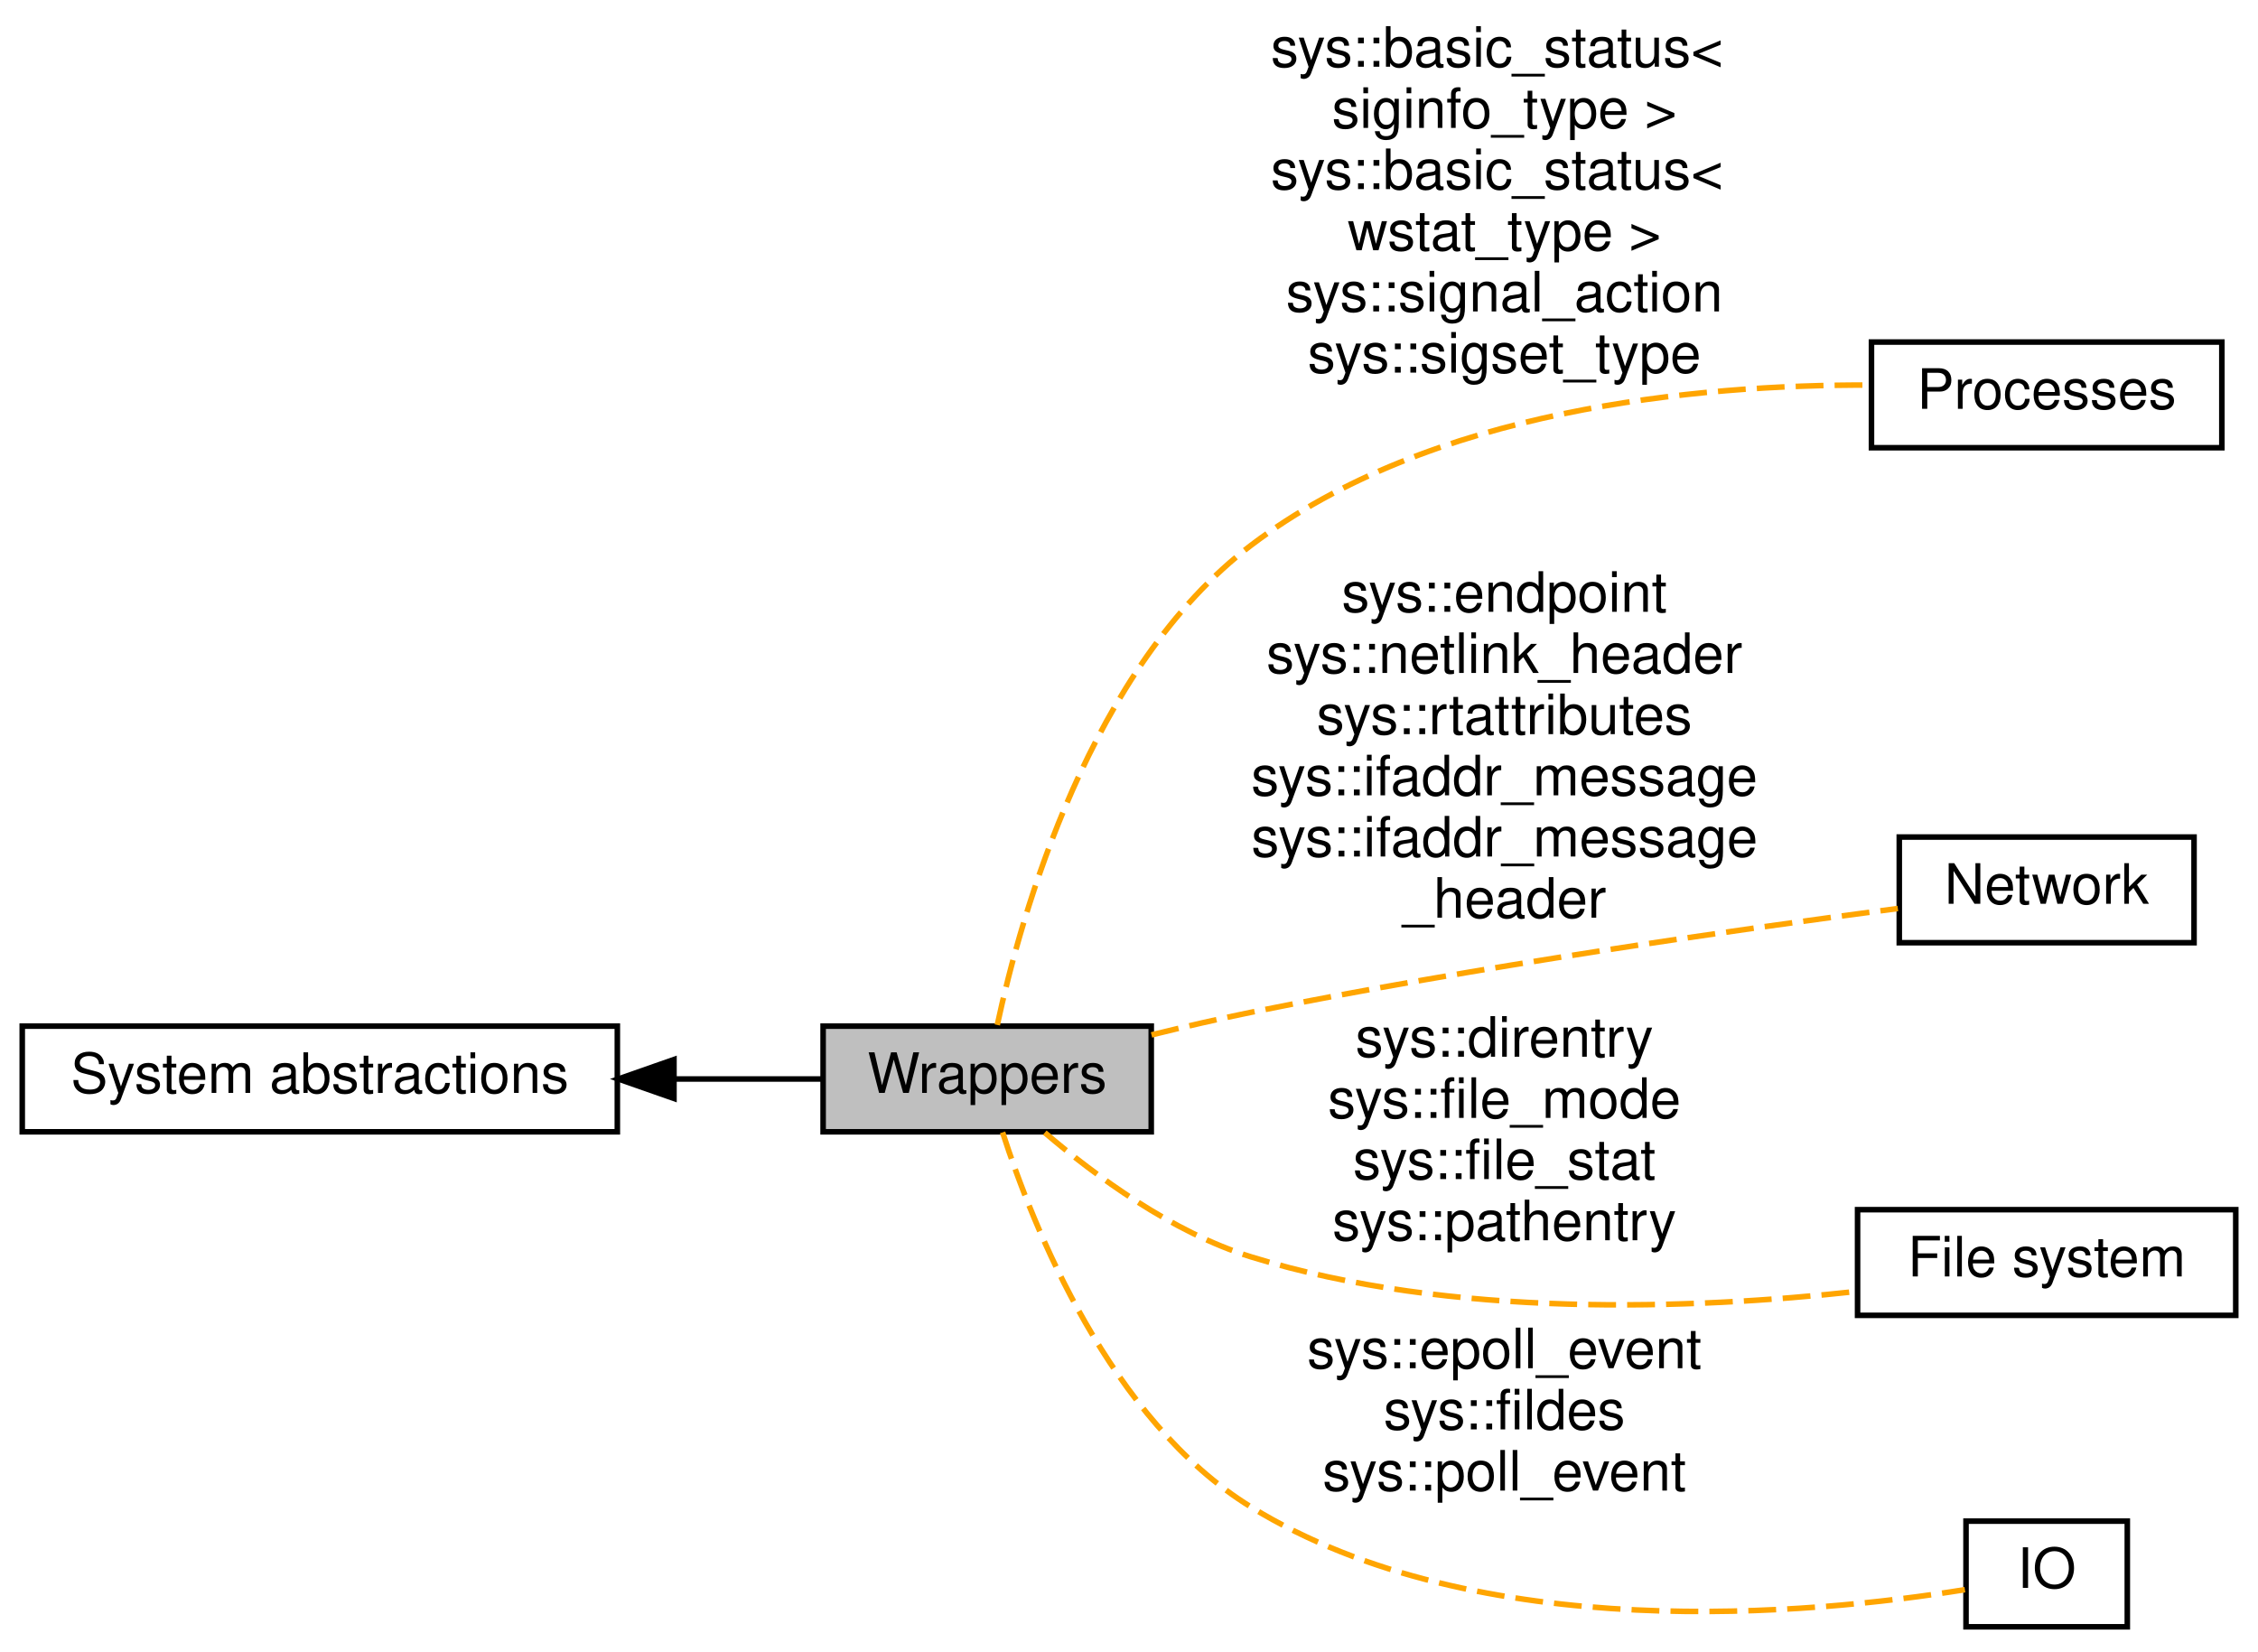
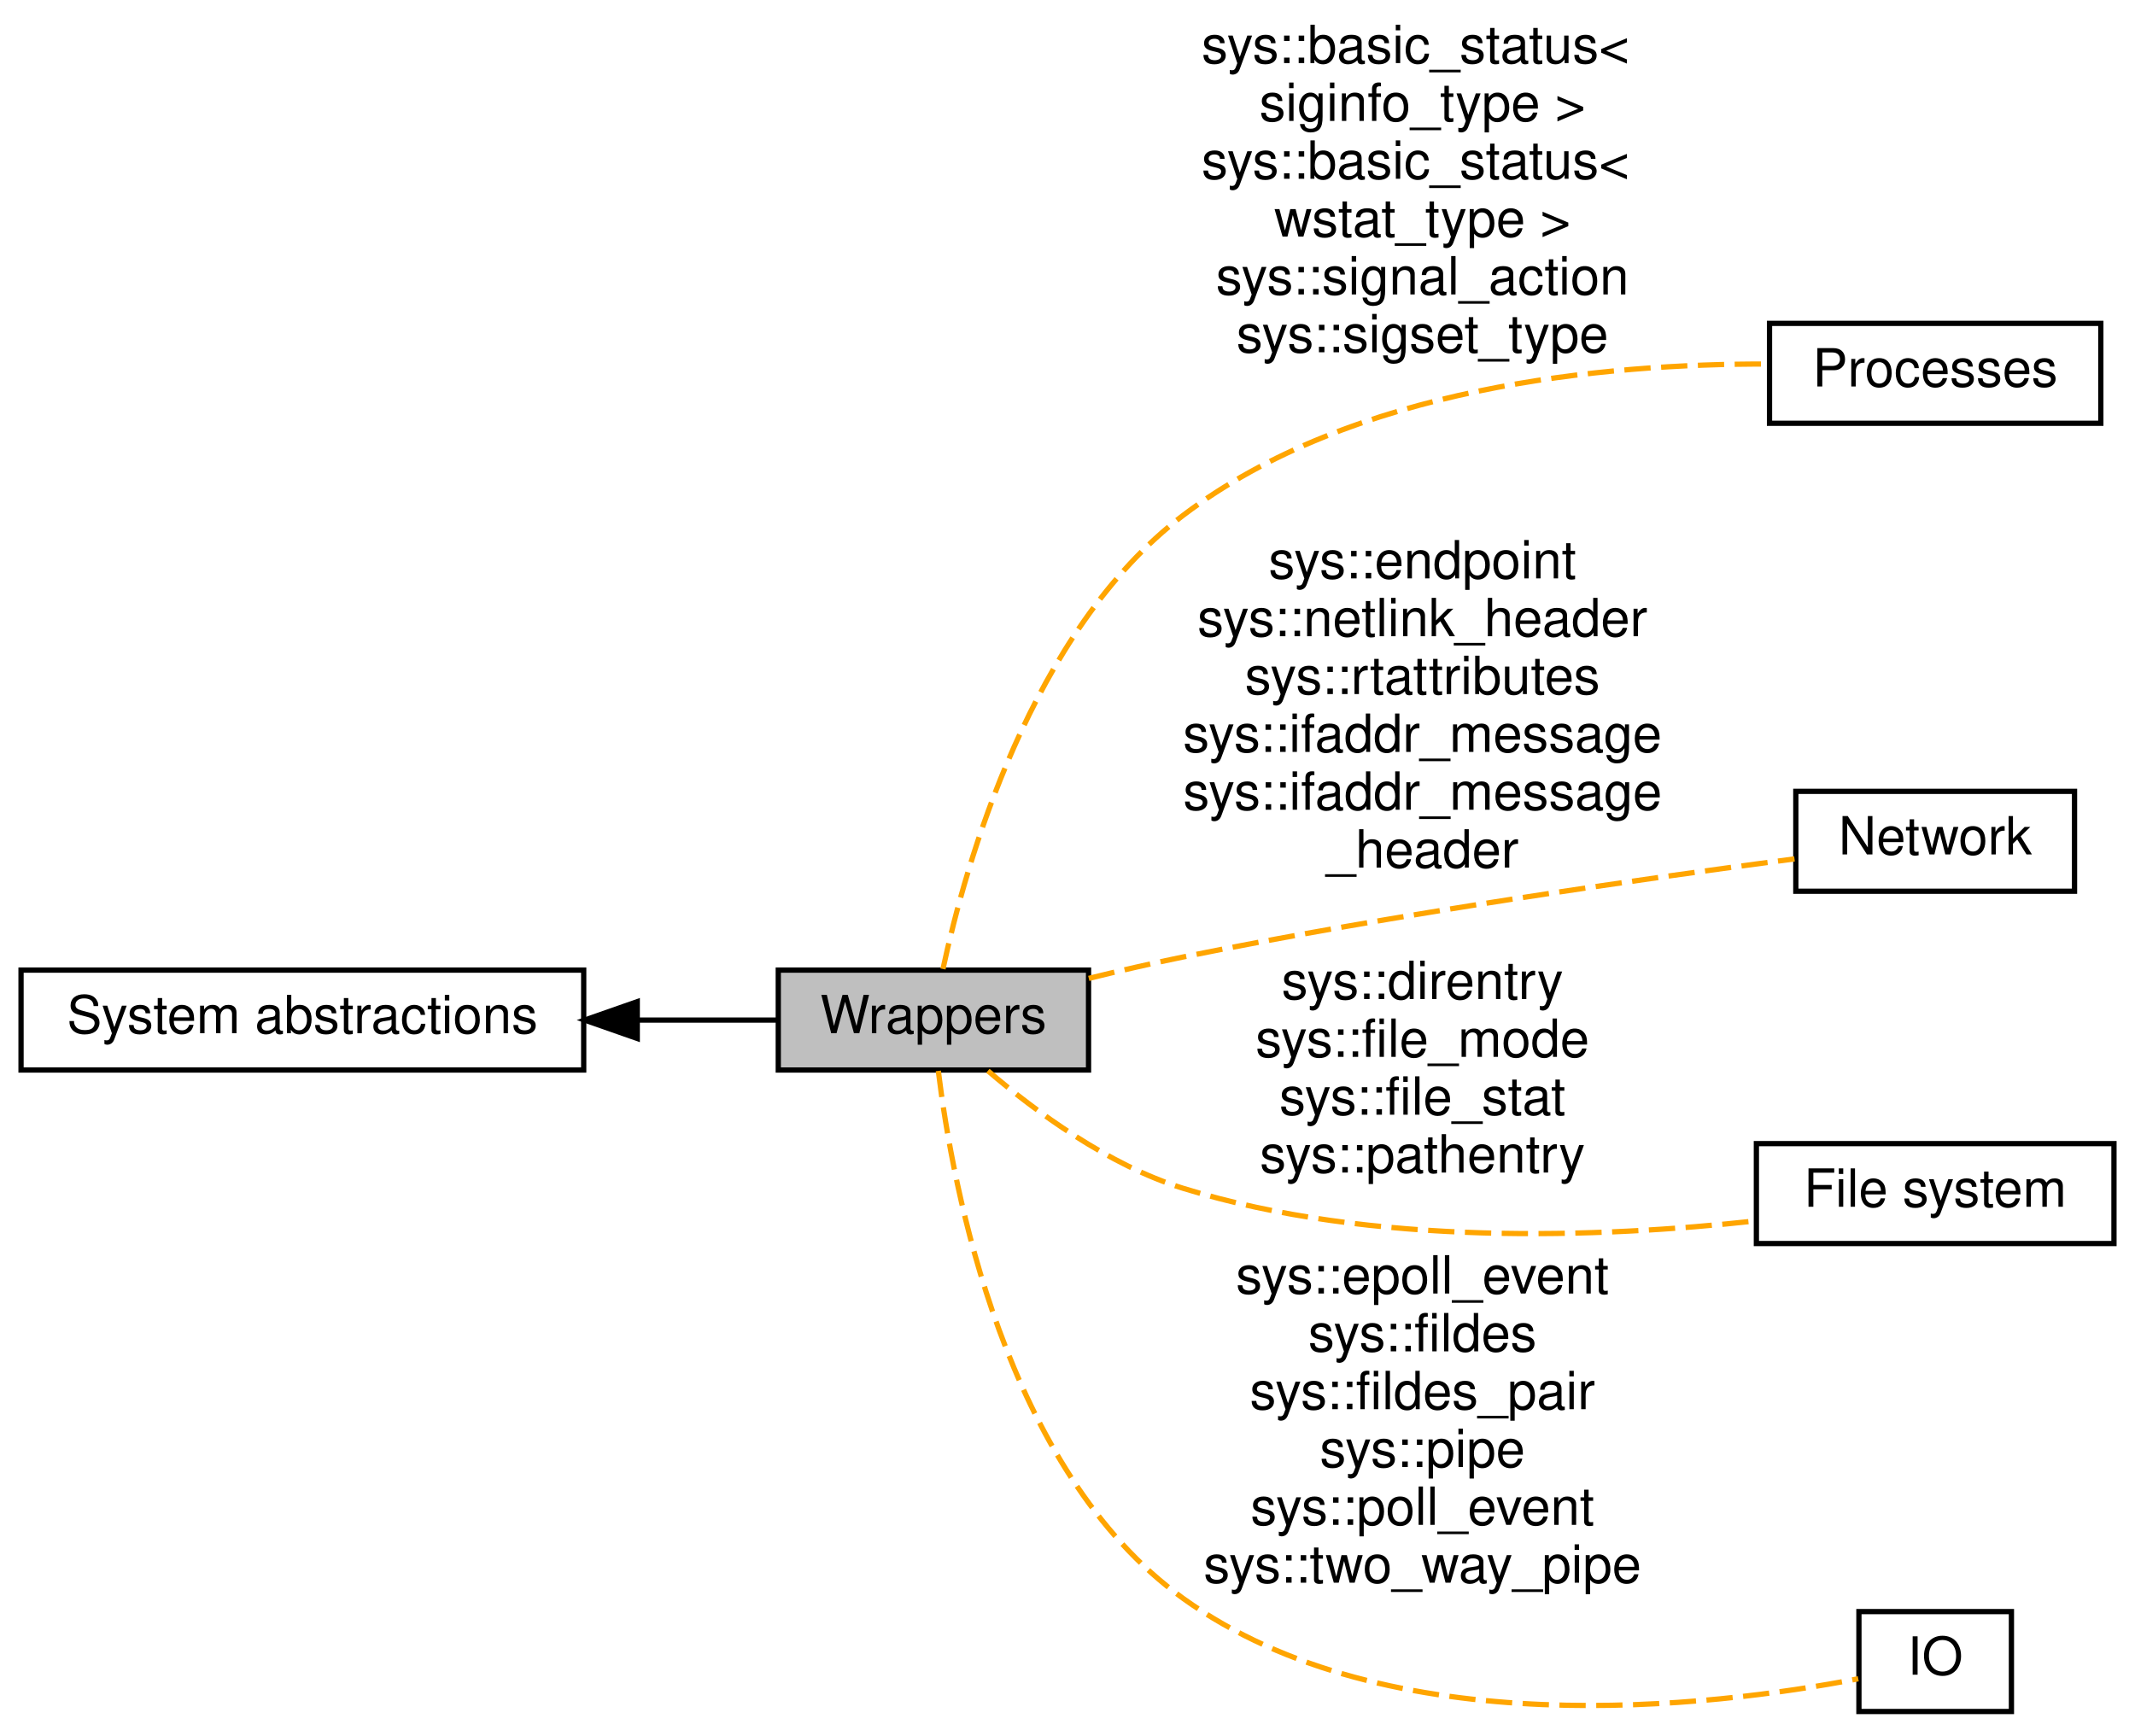
- <svg xmlns="http://www.w3.org/2000/svg" xmlns:xlink="http://www.w3.org/1999/xlink" width="406pt" height="297pt" viewBox="0.00 0.00 406.00 297.00">
-   <g id="graph0" class="graph" transform="scale(1 1) rotate(0) translate(4 293)">
+ <svg xmlns="http://www.w3.org/2000/svg" xmlns:xlink="http://www.w3.org/1999/xlink" width="406pt" height="330pt" viewBox="0.00 0.00 406.00 330.00">
+   <g id="graph0" class="graph" transform="scale(1 1) rotate(0) translate(4 326)">
    <g id="node1" class="node">
-       <polygon fill="#bfbfbf" stroke="#000000" points="144,-89.5 144,-108.5 203,-108.5 203,-89.5 144,-89.5" />
-       <text text-anchor="middle" x="173.5" y="-96.5" font-family="Helvetica,sans-Serif" font-size="10.00" fill="#000000">Wrappers</text>
+       <polygon fill="#bfbfbf" stroke="#000000" points="144,-122.5 144,-141.5 203,-141.5 203,-122.5 144,-122.5" />
+       <text text-anchor="middle" x="173.5" y="-129.5" font-family="Helvetica,sans-Serif" font-size="10.00" fill="#000000">Wrappers</text>
    </g>
    <g id="node2" class="node">
      <g id="a_node2">
        <a xlink:href="group__ipc.html" target="_top" xlink:title="Resource management and parallel execution. ">
-           <polygon fill="none" stroke="#000000" points="332.5,-212.5 332.5,-231.5 395.5,-231.5 395.5,-212.5 332.5,-212.5" />
-           <text text-anchor="middle" x="364" y="-219.5" font-family="Helvetica,sans-Serif" font-size="10.00" fill="#000000">Processes</text>
+           <polygon fill="none" stroke="#000000" points="332.5,-245.5 332.5,-264.5 395.5,-264.5 395.5,-245.5 332.5,-245.5" />
+           <text text-anchor="middle" x="364" y="-252.5" font-family="Helvetica,sans-Serif" font-size="10.00" fill="#000000">Processes</text>
        </a>
      </g>
    </g>
    <g id="edge4" class="edge">
-       <path fill="none" stroke="#ffa500" stroke-dasharray="5,2" d="M175.32,-108.718C179.545,-128.401 191.963,-172.973 221,-195 253.206,-219.431 301.014,-223.87 332.341,-223.764" />
-       <text text-anchor="start" x="224.5" y="-281" font-family="Helvetica,sans-Serif" font-size="10.00" fill="#000000">sys::basic_status&lt;</text>
-       <text text-anchor="middle" x="266.5" y="-270" font-family="Helvetica,sans-Serif" font-size="10.00" fill="#000000"> siginfo_type &gt;</text>
-       <text text-anchor="start" x="224.5" y="-259" font-family="Helvetica,sans-Serif" font-size="10.00" fill="#000000">sys::basic_status&lt;</text>
-       <text text-anchor="middle" x="266.5" y="-248" font-family="Helvetica,sans-Serif" font-size="10.00" fill="#000000"> wstat_type &gt;</text>
-       <text text-anchor="middle" x="266.5" y="-237" font-family="Helvetica,sans-Serif" font-size="10.00" fill="#000000">sys::signal_action</text>
-       <text text-anchor="middle" x="266.5" y="-226" font-family="Helvetica,sans-Serif" font-size="10.00" fill="#000000">sys::sigset_type</text>
+       <path fill="none" stroke="#ffa500" stroke-dasharray="5,2" d="M175.32,-141.718C179.545,-161.401 191.963,-205.973 221,-228 253.206,-252.431 301.014,-256.87 332.341,-256.764" />
+       <text text-anchor="start" x="224.5" y="-314" font-family="Helvetica,sans-Serif" font-size="10.00" fill="#000000">sys::basic_status&lt;</text>
+       <text text-anchor="middle" x="266.5" y="-303" font-family="Helvetica,sans-Serif" font-size="10.00" fill="#000000"> siginfo_type &gt;</text>
+       <text text-anchor="start" x="224.5" y="-292" font-family="Helvetica,sans-Serif" font-size="10.00" fill="#000000">sys::basic_status&lt;</text>
+       <text text-anchor="middle" x="266.5" y="-281" font-family="Helvetica,sans-Serif" font-size="10.00" fill="#000000"> wstat_type &gt;</text>
+       <text text-anchor="middle" x="266.5" y="-270" font-family="Helvetica,sans-Serif" font-size="10.00" fill="#000000">sys::signal_action</text>
+       <text text-anchor="middle" x="266.5" y="-259" font-family="Helvetica,sans-Serif" font-size="10.00" fill="#000000">sys::sigset_type</text>
    </g>
    <g id="node3" class="node">
      <g id="a_node3">
        <a xlink:href="group__net.html" target="_top" xlink:title="Network abstractions. ">
-           <polygon fill="none" stroke="#000000" points="337.5,-123.5 337.5,-142.5 390.5,-142.5 390.5,-123.5 337.5,-123.5" />
-           <text text-anchor="middle" x="364" y="-130.5" font-family="Helvetica,sans-Serif" font-size="10.00" fill="#000000">Network</text>
+           <polygon fill="none" stroke="#000000" points="337.5,-156.5 337.5,-175.5 390.5,-175.5 390.5,-156.5 337.5,-156.5" />
+           <text text-anchor="middle" x="364" y="-163.5" font-family="Helvetica,sans-Serif" font-size="10.00" fill="#000000">Network</text>
        </a>
      </g>
    </g>
    <g id="edge5" class="edge">
-       <path fill="none" stroke="#ffa500" stroke-dasharray="5,2" d="M203.047,-106.925C208.969,-108.383 215.165,-109.817 221,-111 261.25,-119.161 308.417,-125.872 337.247,-129.655" />
-       <text text-anchor="middle" x="266.5" y="-183" font-family="Helvetica,sans-Serif" font-size="10.00" fill="#000000">sys::endpoint</text>
-       <text text-anchor="middle" x="266.5" y="-172" font-family="Helvetica,sans-Serif" font-size="10.00" fill="#000000">sys::netlink_header</text>
-       <text text-anchor="middle" x="266.5" y="-161" font-family="Helvetica,sans-Serif" font-size="10.00" fill="#000000">sys::rtattributes</text>
-       <text text-anchor="middle" x="266.5" y="-150" font-family="Helvetica,sans-Serif" font-size="10.00" fill="#000000">sys::ifaddr_message</text>
-       <text text-anchor="start" x="221" y="-139" font-family="Helvetica,sans-Serif" font-size="10.00" fill="#000000">sys::ifaddr_message</text>
-       <text text-anchor="middle" x="266.5" y="-128" font-family="Helvetica,sans-Serif" font-size="10.00" fill="#000000">_header</text>
+       <path fill="none" stroke="#ffa500" stroke-dasharray="5,2" d="M203.047,-139.925C208.969,-141.383 215.165,-142.817 221,-144 261.25,-152.161 308.417,-158.872 337.247,-162.655" />
+       <text text-anchor="middle" x="266.5" y="-216" font-family="Helvetica,sans-Serif" font-size="10.00" fill="#000000">sys::endpoint</text>
+       <text text-anchor="middle" x="266.5" y="-205" font-family="Helvetica,sans-Serif" font-size="10.00" fill="#000000">sys::netlink_header</text>
+       <text text-anchor="middle" x="266.5" y="-194" font-family="Helvetica,sans-Serif" font-size="10.00" fill="#000000">sys::rtattributes</text>
+       <text text-anchor="middle" x="266.5" y="-183" font-family="Helvetica,sans-Serif" font-size="10.00" fill="#000000">sys::ifaddr_message</text>
+       <text text-anchor="start" x="221" y="-172" font-family="Helvetica,sans-Serif" font-size="10.00" fill="#000000">sys::ifaddr_message</text>
+       <text text-anchor="middle" x="266.5" y="-161" font-family="Helvetica,sans-Serif" font-size="10.00" fill="#000000">_header</text>
    </g>
    <g id="node4" class="node">
      <g id="a_node4">
        <a xlink:href="group__fs.html" target="_top" xlink:title="File and directory manipulation. ">
-           <polygon fill="none" stroke="#000000" points="330,-56.5 330,-75.5 398,-75.5 398,-56.5 330,-56.5" />
-           <text text-anchor="middle" x="364" y="-63.5" font-family="Helvetica,sans-Serif" font-size="10.00" fill="#000000">File system</text>
+           <polygon fill="none" stroke="#000000" points="330,-89.5 330,-108.5 398,-108.5 398,-89.5 330,-89.5" />
+           <text text-anchor="middle" x="364" y="-96.5" font-family="Helvetica,sans-Serif" font-size="10.00" fill="#000000">File system</text>
        </a>
      </g>
    </g>
    <g id="edge2" class="edge">
-       <path fill="none" stroke="#ffa500" stroke-dasharray="5,2" d="M183.858,-89.351C192.892,-81.635 206.751,-71.406 221,-67 256.934,-55.888 300.419,-57.578 329.932,-60.809" />
-       <text text-anchor="middle" x="266.5" y="-103" font-family="Helvetica,sans-Serif" font-size="10.00" fill="#000000">sys::direntry</text>
-       <text text-anchor="middle" x="266.5" y="-92" font-family="Helvetica,sans-Serif" font-size="10.00" fill="#000000">sys::file_mode</text>
-       <text text-anchor="middle" x="266.5" y="-81" font-family="Helvetica,sans-Serif" font-size="10.00" fill="#000000">sys::file_stat</text>
-       <text text-anchor="middle" x="266.5" y="-70" font-family="Helvetica,sans-Serif" font-size="10.00" fill="#000000">sys::pathentry</text>
+       <path fill="none" stroke="#ffa500" stroke-dasharray="5,2" d="M183.858,-122.351C192.892,-114.635 206.751,-104.406 221,-100 256.934,-88.888 300.419,-90.578 329.932,-93.809" />
+       <text text-anchor="middle" x="266.5" y="-136" font-family="Helvetica,sans-Serif" font-size="10.00" fill="#000000">sys::direntry</text>
+       <text text-anchor="middle" x="266.5" y="-125" font-family="Helvetica,sans-Serif" font-size="10.00" fill="#000000">sys::file_mode</text>
+       <text text-anchor="middle" x="266.5" y="-114" font-family="Helvetica,sans-Serif" font-size="10.00" fill="#000000">sys::file_stat</text>
+       <text text-anchor="middle" x="266.5" y="-103" font-family="Helvetica,sans-Serif" font-size="10.00" fill="#000000">sys::pathentry</text>
    </g>
    <g id="node6" class="node">
      <g id="a_node6">
        <a xlink:href="group__io.html" target="_top" xlink:title="Input/output handling. ">
          <polygon fill="none" stroke="#000000" points="349.5,-.5 349.5,-19.5 378.5,-19.5 378.5,-.5 349.5,-.5" />
          <text text-anchor="middle" x="364" y="-7.5" font-family="Helvetica,sans-Serif" font-size="10.00" fill="#000000">IO</text>
        </a>
      </g>
    </g>
    <g id="edge3" class="edge">
-       <path fill="none" stroke="#ffa500" stroke-dasharray="5,2" d="M176.273,-89.4C181.724,-72.47 195.572,-37.621 221,-22 261.758,3.038 321.816,-2.731 349.298,-7.18" />
-       <text text-anchor="middle" x="266.5" y="-47" font-family="Helvetica,sans-Serif" font-size="10.00" fill="#000000">sys::epoll_event</text>
-       <text text-anchor="middle" x="266.5" y="-36" font-family="Helvetica,sans-Serif" font-size="10.00" fill="#000000">sys::fildes</text>
-       <text text-anchor="middle" x="266.5" y="-25" font-family="Helvetica,sans-Serif" font-size="10.00" fill="#000000">sys::poll_event</text>
+       <path fill="none" stroke="#ffa500" stroke-dasharray="5,2" d="M174.435,-122.33C177.132,-100.301 187.054,-46.411 221,-22 260.038,6.073 321.491,-1.363 349.374,-6.722" />
+       <text text-anchor="middle" x="266.5" y="-80" font-family="Helvetica,sans-Serif" font-size="10.00" fill="#000000">sys::epoll_event</text>
+       <text text-anchor="middle" x="266.5" y="-69" font-family="Helvetica,sans-Serif" font-size="10.00" fill="#000000">sys::fildes</text>
+       <text text-anchor="middle" x="266.5" y="-58" font-family="Helvetica,sans-Serif" font-size="10.00" fill="#000000">sys::fildes_pair</text>
+       <text text-anchor="middle" x="266.5" y="-47" font-family="Helvetica,sans-Serif" font-size="10.00" fill="#000000">sys::pipe</text>
+       <text text-anchor="middle" x="266.5" y="-36" font-family="Helvetica,sans-Serif" font-size="10.00" fill="#000000">sys::poll_event</text>
+       <text text-anchor="middle" x="266.5" y="-25" font-family="Helvetica,sans-Serif" font-size="10.00" fill="#000000">sys::two_way_pipe</text>
    </g>
    <g id="node5" class="node">
      <g id="a_node5">
        <a xlink:href="group__system.html" target="_top" xlink:title="System calls and system structures wrappers. ">
-           <polygon fill="none" stroke="#000000" points="0,-89.5 0,-108.5 107,-108.5 107,-89.5 0,-89.5" />
-           <text text-anchor="middle" x="53.5" y="-96.5" font-family="Helvetica,sans-Serif" font-size="10.00" fill="#000000">System abstractions</text>
+           <polygon fill="none" stroke="#000000" points="0,-122.5 0,-141.5 107,-141.5 107,-122.5 0,-122.5" />
+           <text text-anchor="middle" x="53.5" y="-129.5" font-family="Helvetica,sans-Serif" font-size="10.00" fill="#000000">System abstractions</text>
        </a>
      </g>
    </g>
    <g id="edge1" class="edge">
-       <path fill="none" stroke="#000000" d="M117.265,-99C126.552,-99 135.718,-99 143.868,-99" />
-       <polygon fill="#000000" stroke="#000000" points="117.182,-95.5 107.182,-99 117.182,-102.5 117.182,-95.5" />
+       <path fill="none" stroke="#000000" d="M117.265,-132C126.552,-132 135.718,-132 143.868,-132" />
+       <polygon fill="#000000" stroke="#000000" points="117.182,-128.5 107.182,-132 117.182,-135.5 117.182,-128.5" />
    </g>
  </g>
</svg>
